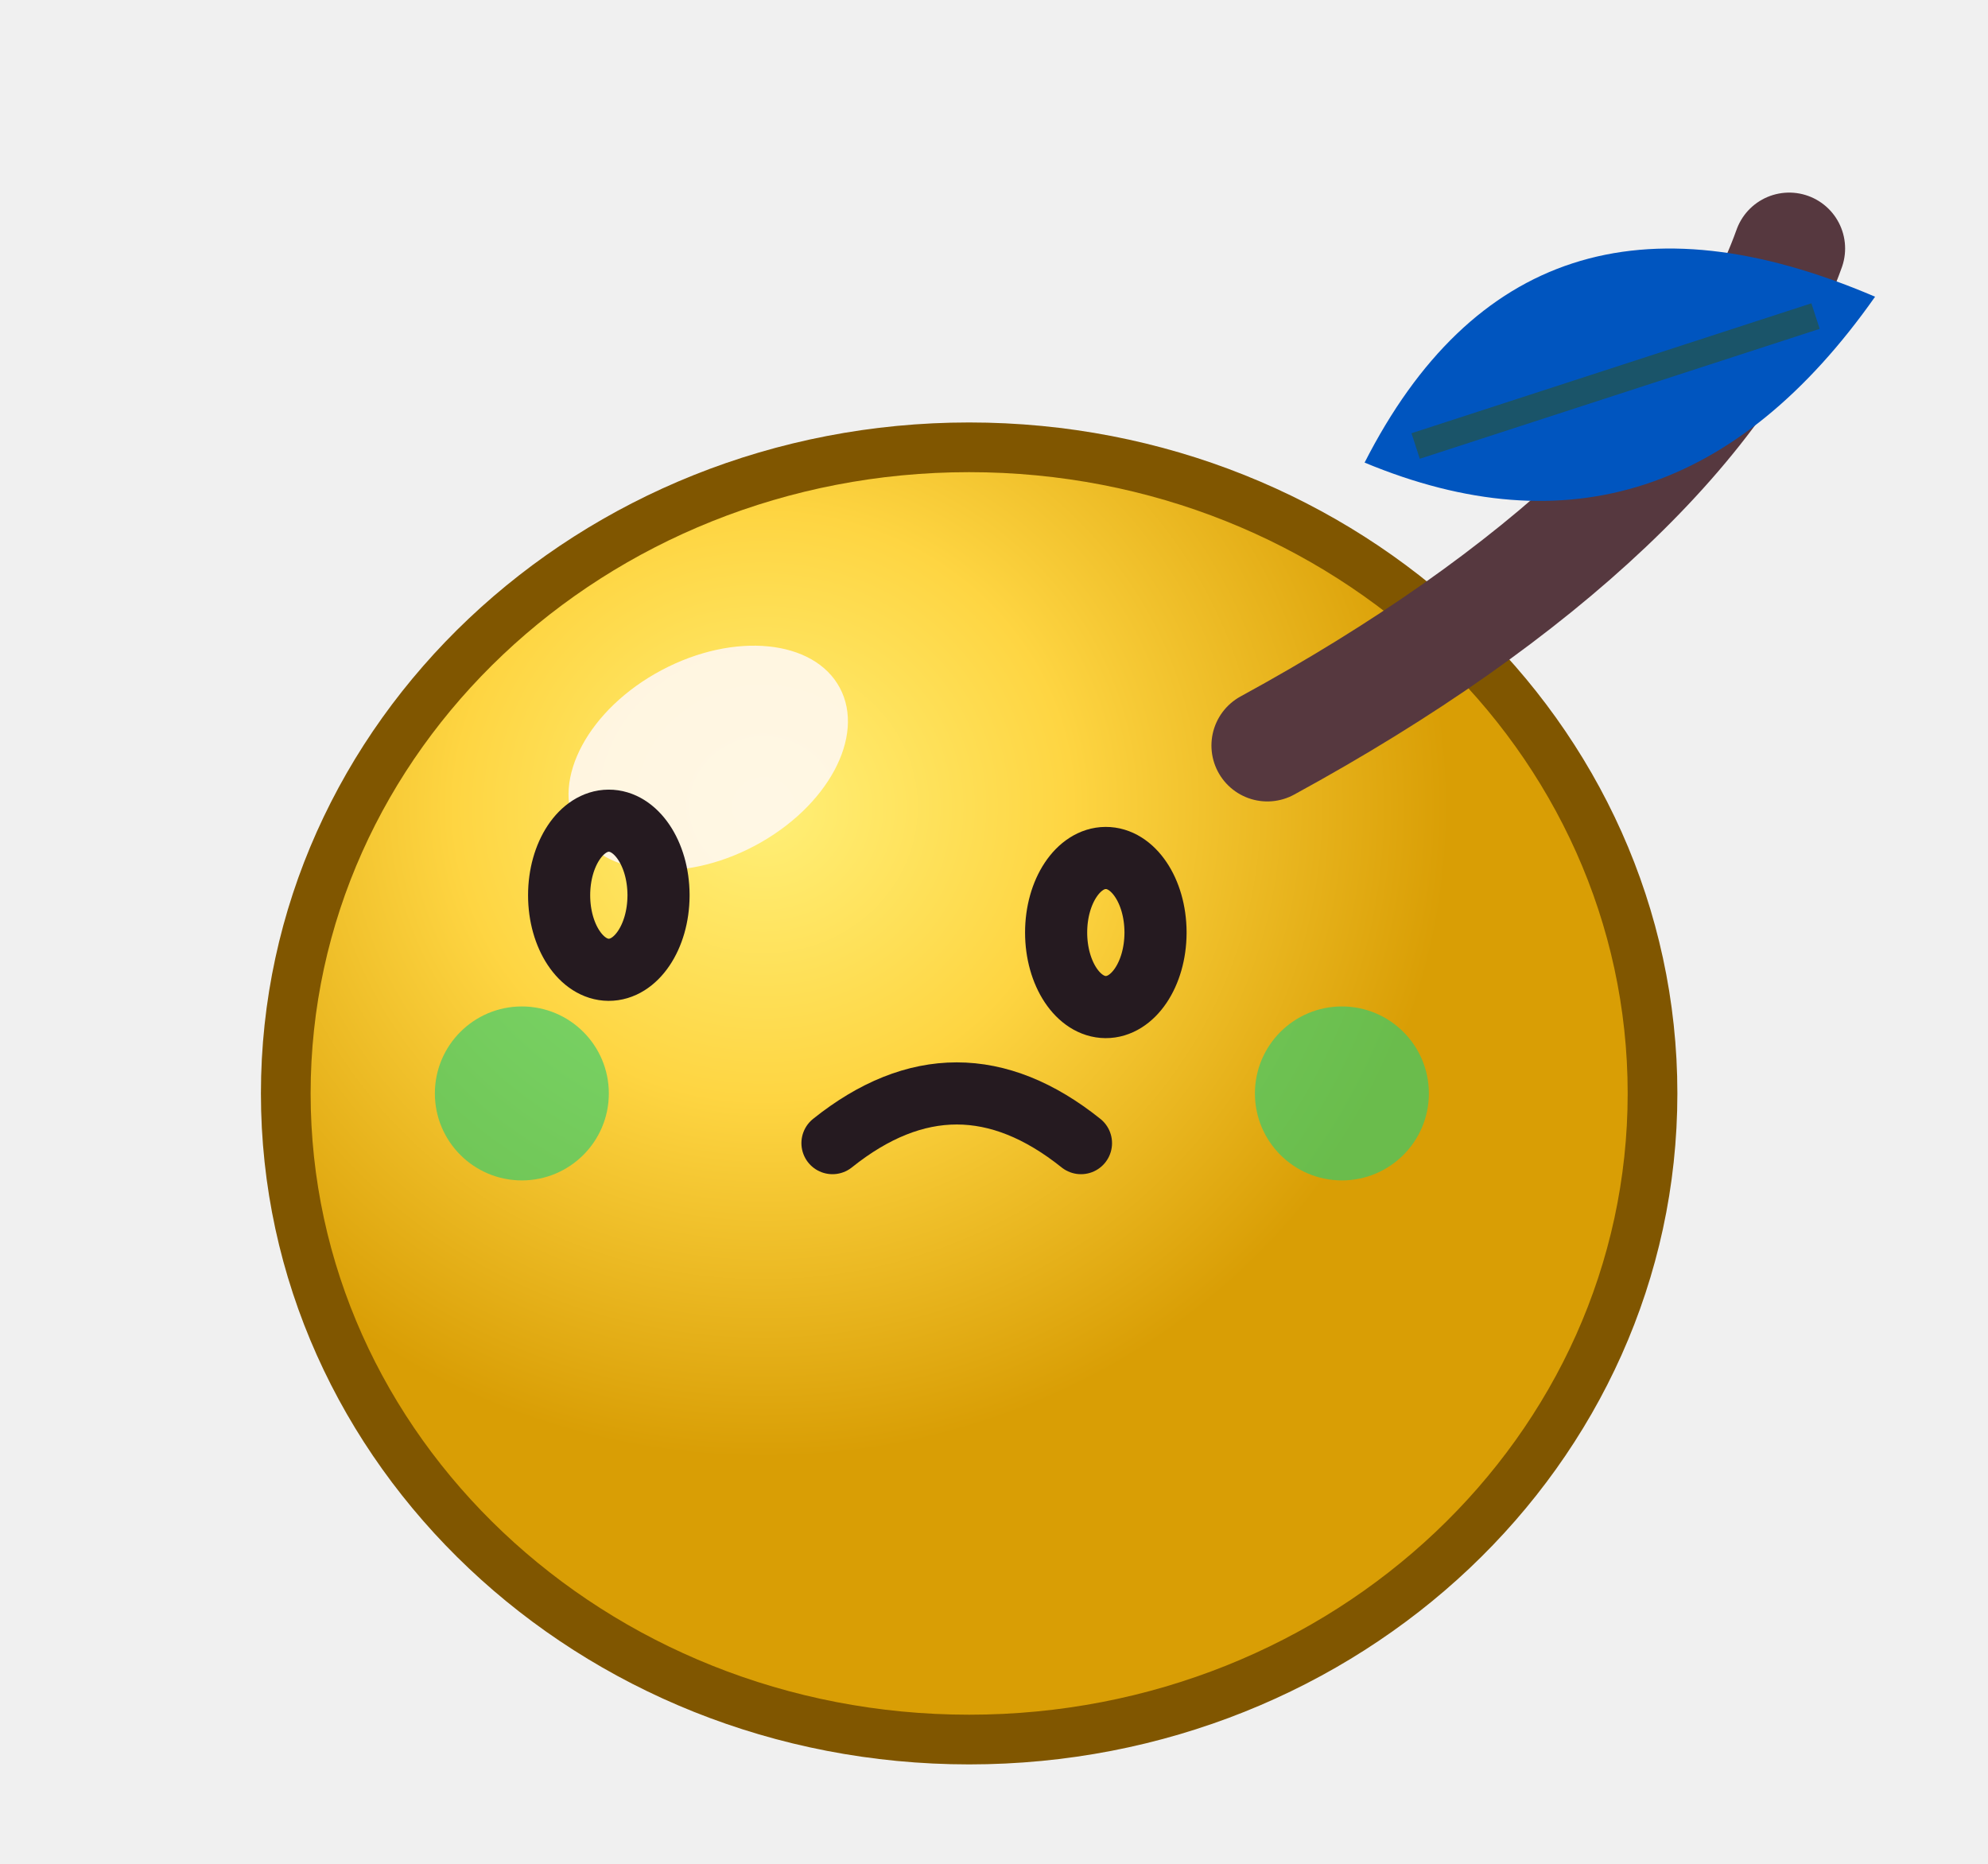
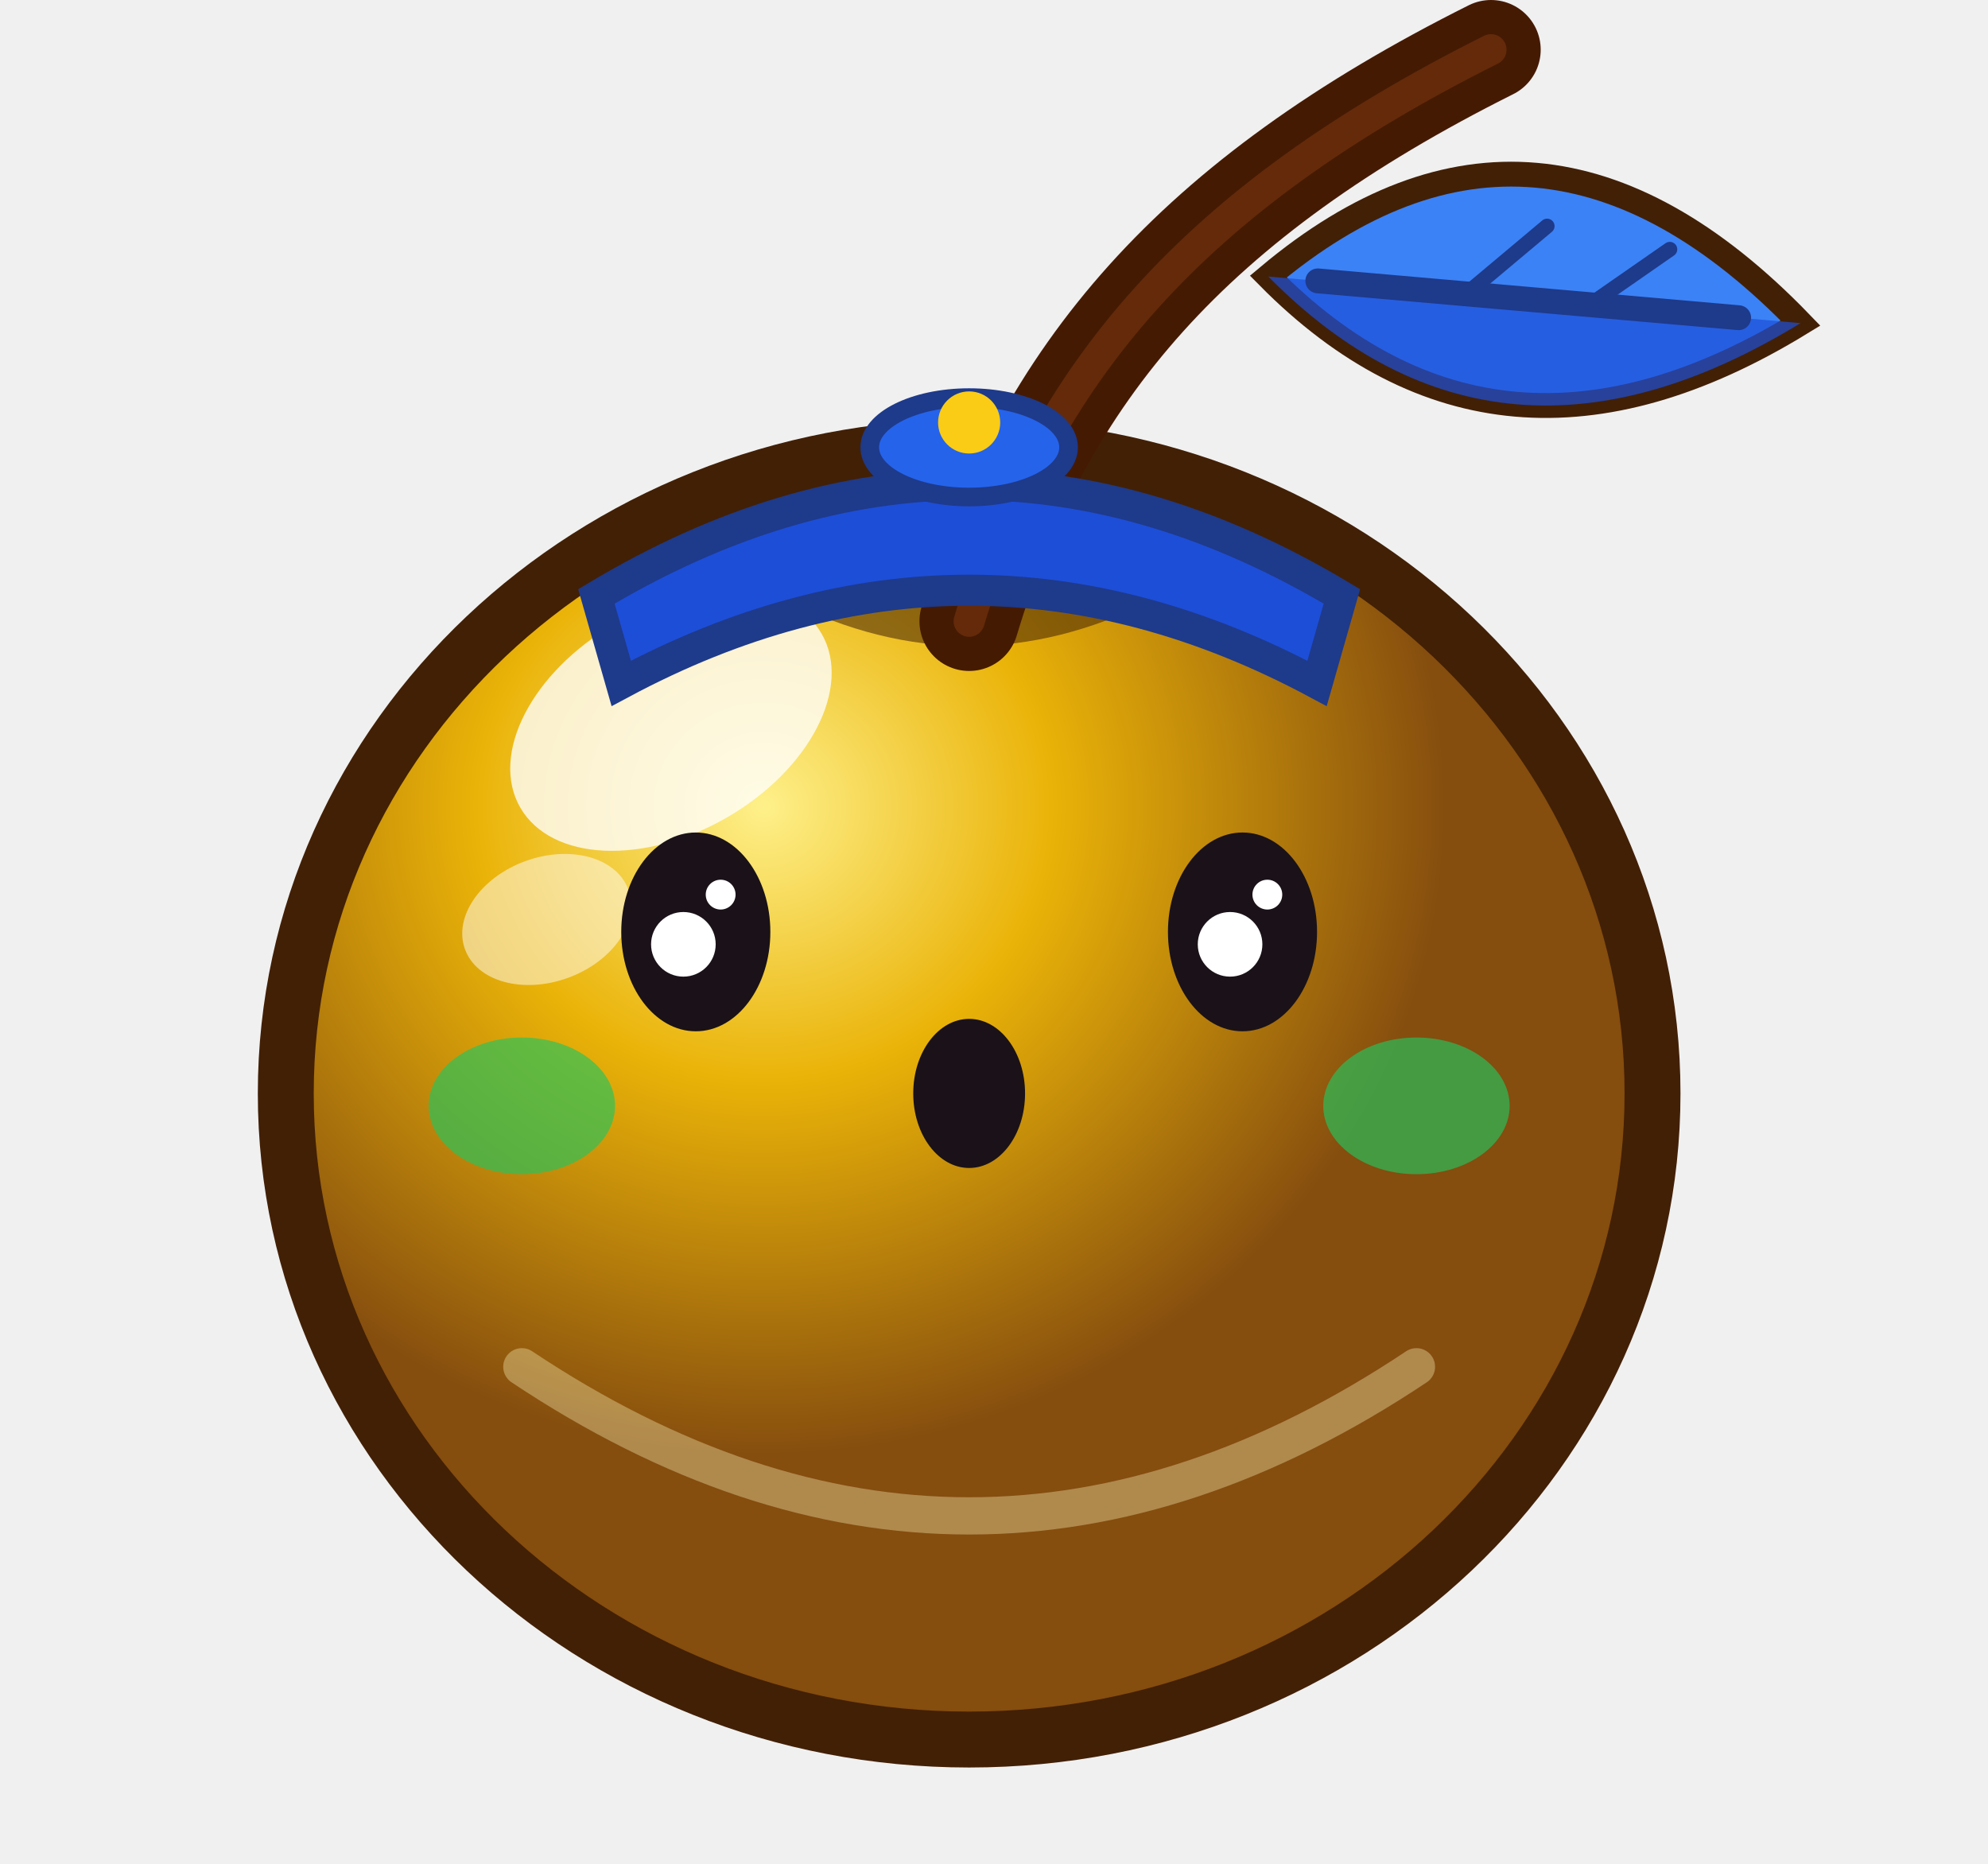
<svg xmlns="http://www.w3.org/2000/svg" width="160" height="150" viewBox="0 0 160 150">
  <defs>
-     <radialGradient id="g" cx="35%" cy="28%">
-       <stop offset="0" stop-color="#FFF078" />
-       <stop offset=".45" stop-color="#FED542" />
-       <stop offset="1" stop-color="#D99E05" />
+     <radialGradient id="cherry_grad" cx="35%" cy="28%">
+       <stop offset="0%" stop-color="#FEF08A" />
+       <stop offset="42%" stop-color="#EAB308" />
+       <stop offset="100%" stop-color="#854D0E" />
    </radialGradient>
  </defs>
-   <ellipse cx="78" cy="88" rx="55" ry="52" fill="url(#g)" stroke="#805600" stroke-width="4" />
-   <ellipse cx="57" cy="61" rx="12" ry="8" fill="#FFF8F2" opacity=".88" transform="rotate(-28 57 61)" />
-   <path d="M102 60 C124 48 139 34 144 20" fill="none" stroke="#56383F" stroke-width="9" stroke-linecap="round" />
-   <path d="M 108.84 31 Q 129 10.84 152.04 31 Q 129 48.28 108.84 31 Z" fill="#0055BF" transform="rotate(-18 129 31)" />
-   <path d="M 113.16 31 L 147.0 31" stroke="#28533A" stroke-width="2.16" opacity=".65" transform="rotate(-18 129 31)" />
-   <path d="M53 72 a4 6 0 1 0 0 .1" stroke="#251A20" stroke-width="5" fill="none" stroke-linecap="round" />
-   <path d="M93 75 a4 6 0 1 0 0 .1" stroke="#251A20" stroke-width="5" fill="none" stroke-linecap="round" />
-   <path d="M67 92 q10 -8 20 0" stroke="#251A20" stroke-width="5" fill="none" stroke-linecap="round" />
-   <circle cx="42" cy="88" r="7" fill="#2ECC71" opacity=".65" />
-   <circle cx="108" cy="88" r="7" fill="#2ECC71" opacity=".65" />
+   <ellipse cx="78" cy="88" rx="55" ry="52" fill="url(#cherry_grad)" stroke="#422006" stroke-width="4.5" />
+   <ellipse cx="54" cy="58" rx="14" ry="9" fill="#FFFFFF" opacity=".78" transform="rotate(-30 54 58)" />
+   <ellipse cx="44" cy="74" rx="7" ry="5" fill="#FFFFFF" opacity=".5" transform="rotate(-20 44 74)" />
+   <path d="M42 110 Q78 134 114 110" stroke="#FEF9C3" stroke-width="3" fill="none" opacity=".35" stroke-linecap="round" />
+   <path d="M64 47 Q78 54 92 47" stroke="#422006" stroke-width="3" fill="none" opacity=".55" stroke-linecap="round" />
+   <path d="M78 50 C84 30 96 16 120 4" fill="none" stroke="#451A03" stroke-width="8" stroke-linecap="round" />
+   <path d="M78 50 C84 30 96 16 120 4" fill="none" stroke="#78350F" stroke-width="2.5" opacity=".6" stroke-linecap="round" />
+   <g transform="rotate(5 122 24)">
+     <path d="M 102 24 Q 122 4 145 24 Q 122 41 102 24 Z" fill="#3B82F6" stroke="#422006" stroke-width="2" />
+     <path d="M 102 24 Q 122 41 145 24 Z" fill="#1D4ED8" opacity=".7" />
+     <line x1="106" y1="24" x2="140" y2="24" stroke="#1E3A8A" stroke-width="2" stroke-linecap="round" />
+     <line x1="118" y1="24" x2="124" y2="18" stroke="#1E3A8A" stroke-width="1.2" stroke-linecap="round" />
+     <line x1="128" y1="24" x2="134" y2="19" stroke="#1E3A8A" stroke-width="1.2" stroke-linecap="round" />
+   </g>
+   <path d="M48 48 Q78 30 108 48 L106 55 Q78 40 50 55 Z" fill="#1D4ED8" stroke="#1E3A8A" stroke-width="2.5" />
+   <ellipse cx="78" cy="36" rx="8" ry="4" fill="#2563EB" stroke="#1E3A8A" stroke-width="1.5" />
+   <circle cx="78" cy="34" r="2.5" fill="#FACC15" />
+   <ellipse cx="56" cy="75" rx="6" ry="8" fill="#1A1218" />
+   <circle cx="55" cy="76" r="2.6" fill="#FFFFFF" />
+   <circle cx="58" cy="72" r="1.2" fill="#FFFFFF" />
+   <ellipse cx="100" cy="75" rx="6" ry="8" fill="#1A1218" />
+   <circle cx="99" cy="76" r="2.6" fill="#FFFFFF" />
+   <circle cx="102" cy="72" r="1.2" fill="#FFFFFF" />
+   <ellipse cx="78" cy="88" rx="4.5" ry="6" fill="#1A1218" />
+   <ellipse cx="42" cy="89" rx="7.5" ry="5.5" fill="#22C55E" opacity=".65" />
+   <ellipse cx="114" cy="89" rx="7.5" ry="5.5" fill="#22C55E" opacity=".65" />
</svg>
